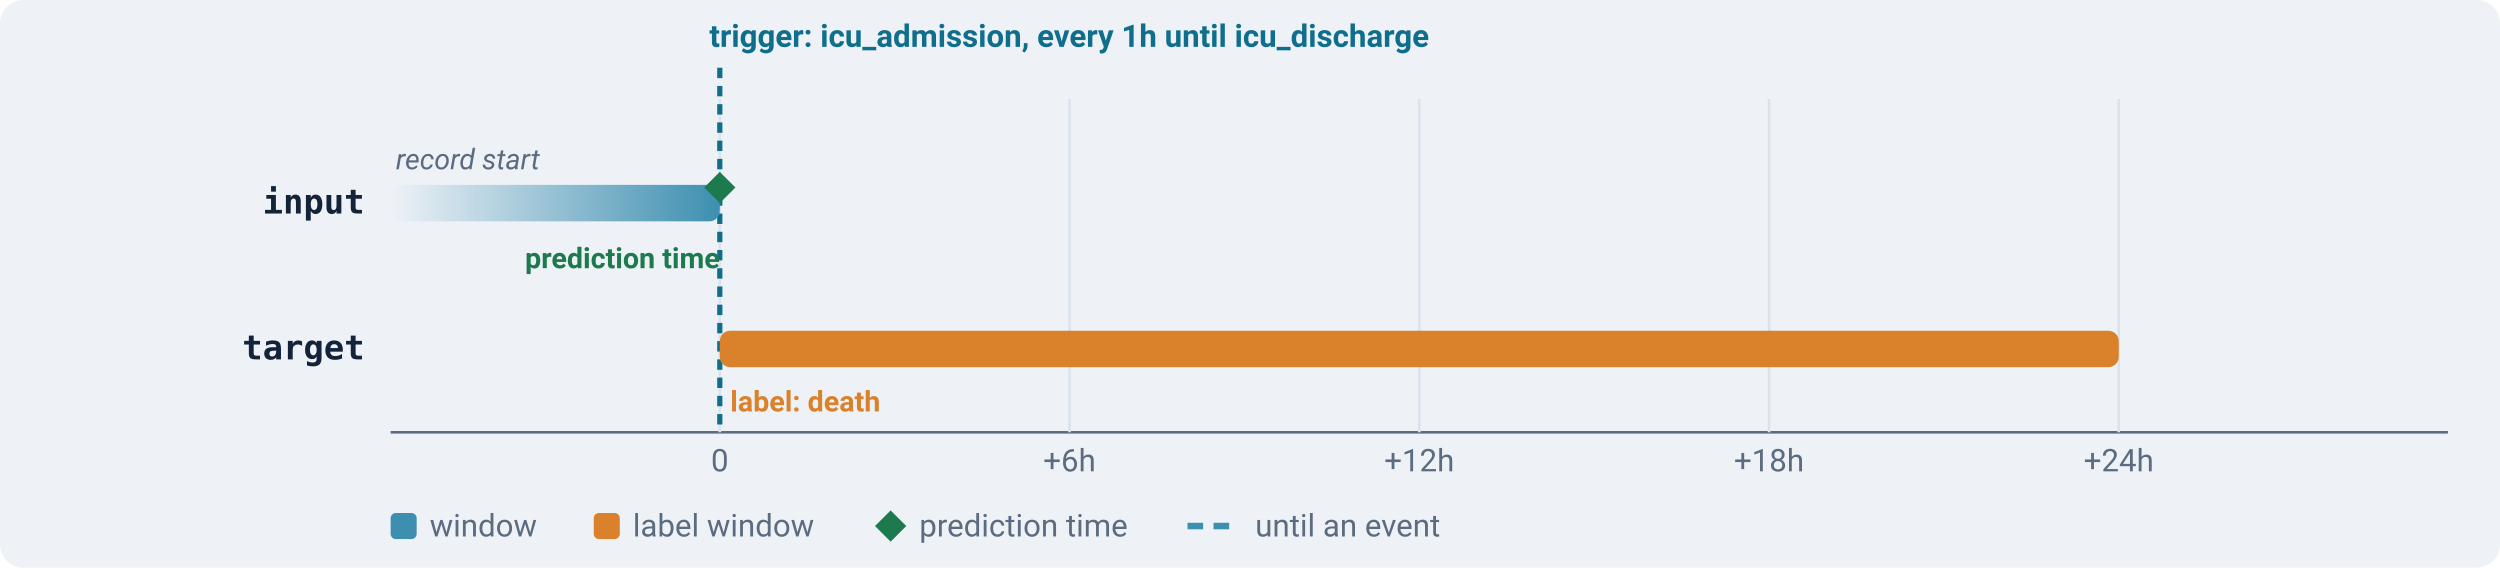
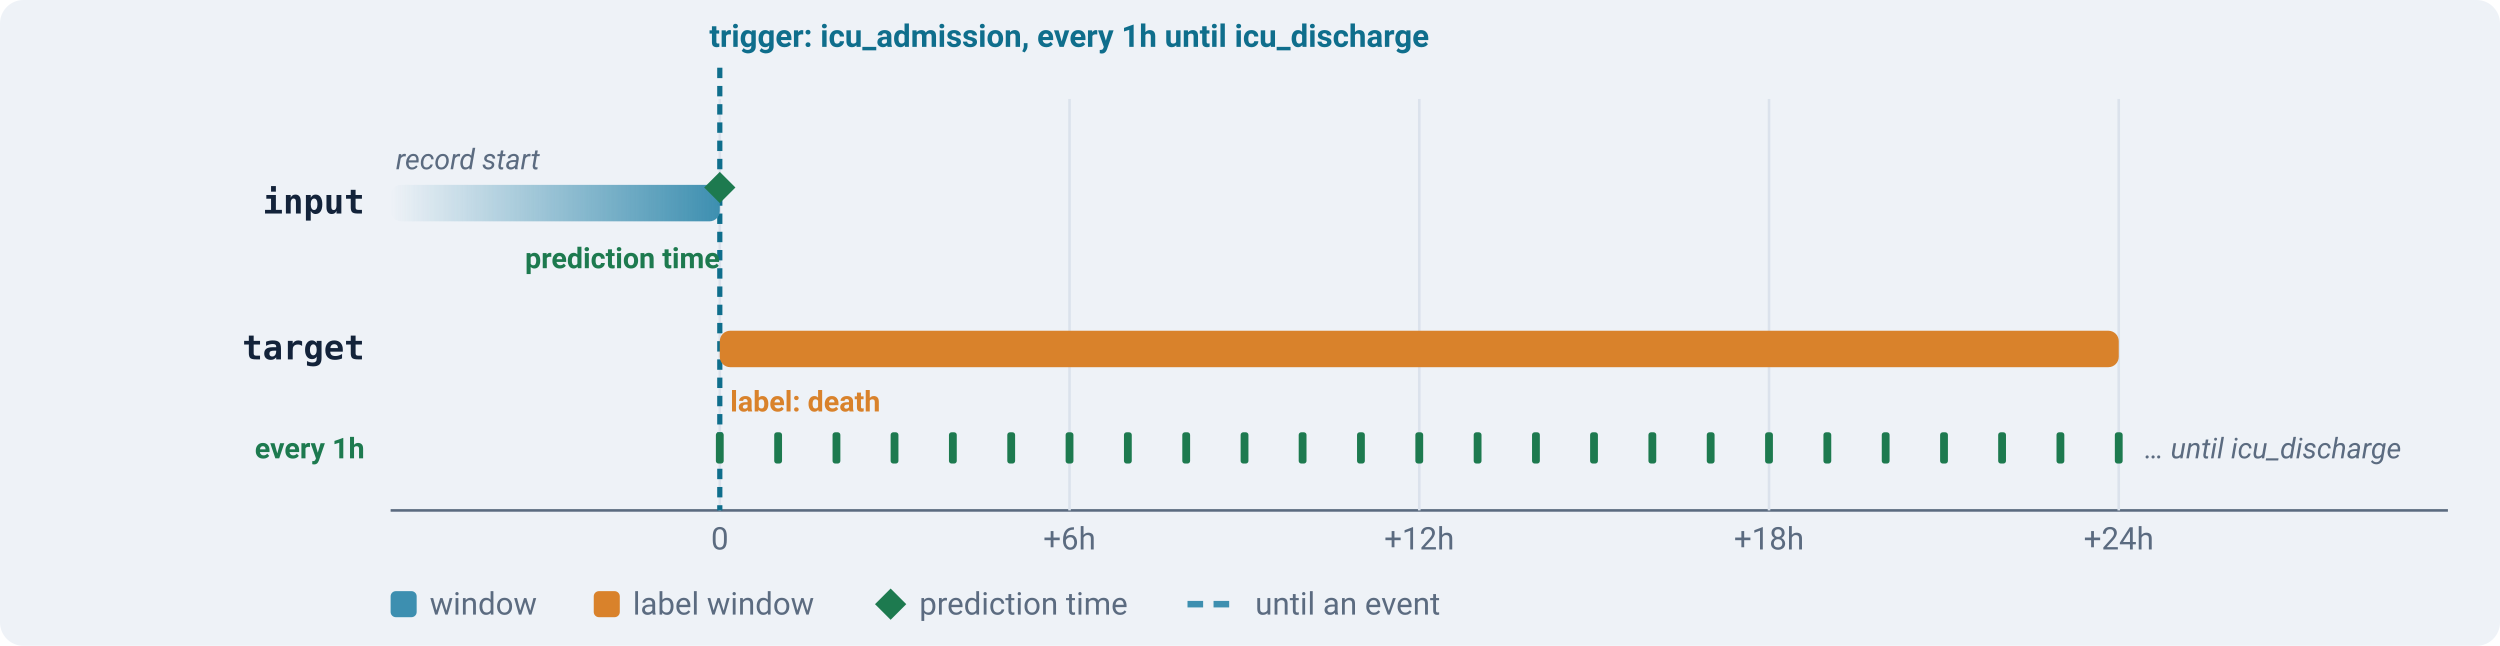
- <svg xmlns="http://www.w3.org/2000/svg" class="taskviz tvda010cf1" viewBox="0 0 960 218" width="100%" role="img" aria-label="Timeline of the task's windows around the trigger (icu_admission, every 1h until icu_discharge)">
-   <style>.tvda010cf1 text{font-family:system-ui, -apple-system, 'Segoe UI', Roboto, Helvetica, Arial, sans-serif;font-size:12px}.tvda010cf1 .tv-name{font-family:ui-monospace, SFMono-Regular, Menlo, Consolas, monospace;font-size:13px;font-weight:600}.tvda010cf1 .tv-title{font-size:14px;font-weight:700}.tvda010cf1 .tv-trigger-label{font-weight:700}.tvda010cf1 .tv-label,.tvda010cf1 .tv-index-label{font-size:11px;font-weight:600}.tvda010cf1 .tv-note{font-size:11px;font-style:italic}.tvda010cf1 .tv-axis,.tvda010cf1 .tv-grid{stroke-width:1}.tvda010cf1 .tv-trigger{stroke-width:2;stroke-dasharray:4 3}.tvda010cf1 .tv-anchor{stroke-width:1.5;stroke-dasharray:2 3}.tvda010cf1 .tv-anchor-label{font-weight:600}.tvda010cf1 .tv-open{stroke-width:2.5;stroke-dasharray:6 4;fill:none}.tvda010cf1 .tv-break-mark{stroke-width:1.5;fill:none}.tvda010cf1 .tv-bg{fill:#eef2f7}.tvda010cf1 text{fill:#5b6b80}.tvda010cf1 .tv-name,.tvda010cf1 .tv-title{fill:#13233a}.tvda010cf1 .tv-trigger-label{fill:#0f6e8c}.tvda010cf1 .tv-label{fill:#d9822b}.tvda010cf1 .tv-index-label{fill:#1d7a4f}.tvda010cf1 .tv-axis,.tvda010cf1 .tv-break-mark{stroke:#5b6b80}.tvda010cf1 .tv-grid{stroke:#dbe2ec}.tvda010cf1 .tv-trigger{stroke:#0f6e8c}.tvda010cf1 .tv-anchor{stroke:#3d8fb0}.tvda010cf1 .tv-anchor-label{fill:#3d8fb0}.tvda010cf1 .tv-bar,.tvda010cf1 .tv-arrow-head{fill:#3d8fb0}.tvda010cf1 .tv-bar.tv-is-label{fill:#d9822b}.tvda010cf1 .tv-stop{stop-color:#3d8fb0}.tvda010cf1 .tv-stop.tv-is-label{stop-color:#d9822b}.tvda010cf1 .tv-open{stroke:#3d8fb0}.tvda010cf1 .tv-index{fill:#1d7a4f}.tvda010cf1 .tv-break{fill:#eef2f7}@media (prefers-color-scheme:dark){.tvda010cf1 .tv-bg{fill:#1d2734}.tvda010cf1 text{fill:#98a6b9}.tvda010cf1 .tv-name,.tvda010cf1 .tv-title{fill:#e6ebf2}.tvda010cf1 .tv-trigger-label{fill:#5cc1dd}.tvda010cf1 .tv-label{fill:#e8a15a}.tvda010cf1 .tv-index-label{fill:#5cc48f}.tvda010cf1 .tv-axis,.tvda010cf1 .tv-break-mark{stroke:#98a6b9}.tvda010cf1 .tv-grid{stroke:#2e3b4f}.tvda010cf1 .tv-trigger{stroke:#5cc1dd}.tvda010cf1 .tv-anchor{stroke:#5cc1dd}.tvda010cf1 .tv-anchor-label{fill:#5cc1dd}.tvda010cf1 .tv-bar,.tvda010cf1 .tv-arrow-head{fill:#5cc1dd}.tvda010cf1 .tv-bar.tv-is-label{fill:#e8a15a}.tvda010cf1 .tv-stop{stop-color:#5cc1dd}.tvda010cf1 .tv-stop.tv-is-label{stop-color:#e8a15a}.tvda010cf1 .tv-open{stroke:#5cc1dd}.tvda010cf1 .tv-index{fill:#5cc48f}.tvda010cf1 .tv-break{fill:#1d2734}}</style>
-   <rect class="tv-bg" x="0" y="0" width="960" height="218" rx="9" />
+ <svg xmlns="http://www.w3.org/2000/svg" class="taskviz tvda010cf1" viewBox="0 0 960 248" width="100%" role="img" aria-label="Timeline of the task's windows around the trigger (icu_admission, every 1h until icu_discharge)">
+   <style>.tvda010cf1 text{font-family:system-ui, -apple-system, 'Segoe UI', Roboto, Helvetica, Arial, sans-serif;font-size:12px}.tvda010cf1 .tv-name{font-family:ui-monospace, SFMono-Regular, Menlo, Consolas, monospace;font-size:13px;font-weight:600}.tvda010cf1 .tv-title{font-size:14px;font-weight:700}.tvda010cf1 .tv-trigger-label{font-weight:700}.tvda010cf1 .tv-label,.tvda010cf1 .tv-index-label,.tvda010cf1 .tv-gap-label{font-size:11px;font-weight:600}.tvda010cf1 .tv-gap{stroke-width:1.2;fill:none}.tvda010cf1 .tv-note{font-size:11px;font-style:italic}.tvda010cf1 .tv-axis,.tvda010cf1 .tv-grid{stroke-width:1}.tvda010cf1 .tv-trigger{stroke-width:2;stroke-dasharray:4 3}.tvda010cf1 .tv-anchor{stroke-width:1.5;stroke-dasharray:2 3}.tvda010cf1 .tv-anchor-label{font-weight:600}.tvda010cf1 .tv-open{stroke-width:2.5;stroke-dasharray:6 4;fill:none}.tvda010cf1 .tv-break-mark{stroke-width:1.5;fill:none}.tvda010cf1 .tv-bg{fill:#eef2f7}.tvda010cf1 text{fill:#5b6b80}.tvda010cf1 .tv-name,.tvda010cf1 .tv-title{fill:#13233a}.tvda010cf1 .tv-trigger-label{fill:#0f6e8c}.tvda010cf1 .tv-label{fill:#d9822b}.tvda010cf1 .tv-index-label{fill:#1d7a4f}.tvda010cf1 .tv-axis,.tvda010cf1 .tv-break-mark{stroke:#5b6b80}.tvda010cf1 .tv-grid{stroke:#dbe2ec}.tvda010cf1 .tv-trigger{stroke:#0f6e8c}.tvda010cf1 .tv-anchor{stroke:#3d8fb0}.tvda010cf1 .tv-anchor-label{fill:#3d8fb0}.tvda010cf1 .tv-bar,.tvda010cf1 .tv-arrow-head{fill:#3d8fb0}.tvda010cf1 .tv-bar.tv-is-label{fill:#d9822b}.tvda010cf1 .tv-stop{stop-color:#3d8fb0}.tvda010cf1 .tv-stop.tv-is-label{stop-color:#d9822b}.tvda010cf1 .tv-open{stroke:#3d8fb0}.tvda010cf1 .tv-index{fill:#1d7a4f}.tvda010cf1 .tv-gap{stroke:#13233a}.tvda010cf1 .tv-gap-label{fill:#13233a}.tvda010cf1 .tv-break{fill:#eef2f7}@media (prefers-color-scheme:dark){.tvda010cf1 .tv-bg{fill:#1d2734}.tvda010cf1 text{fill:#98a6b9}.tvda010cf1 .tv-name,.tvda010cf1 .tv-title{fill:#e6ebf2}.tvda010cf1 .tv-trigger-label{fill:#5cc1dd}.tvda010cf1 .tv-label{fill:#e8a15a}.tvda010cf1 .tv-index-label{fill:#5cc48f}.tvda010cf1 .tv-axis,.tvda010cf1 .tv-break-mark{stroke:#98a6b9}.tvda010cf1 .tv-grid{stroke:#2e3b4f}.tvda010cf1 .tv-trigger{stroke:#5cc1dd}.tvda010cf1 .tv-anchor{stroke:#5cc1dd}.tvda010cf1 .tv-anchor-label{fill:#5cc1dd}.tvda010cf1 .tv-bar,.tvda010cf1 .tv-arrow-head{fill:#5cc1dd}.tvda010cf1 .tv-bar.tv-is-label{fill:#e8a15a}.tvda010cf1 .tv-stop{stop-color:#5cc1dd}.tvda010cf1 .tv-stop.tv-is-label{stop-color:#e8a15a}.tvda010cf1 .tv-open{stroke:#5cc1dd}.tvda010cf1 .tv-index{fill:#5cc48f}.tvda010cf1 .tv-gap{stroke:#e6ebf2}.tvda010cf1 .tv-gap-label{fill:#e6ebf2}.tvda010cf1 .tv-break{fill:#1d2734}}</style>
+   <rect class="tv-bg" x="0" y="0" width="960" height="248" rx="9" />
  <defs>
    <linearGradient id="tvda010cf1-fade-left" x1="0" x2="1">
      <stop offset="0" class="tv-stop" stop-opacity="0" />
      <stop offset="1" class="tv-stop" stop-opacity="1" />
    </linearGradient>
    <linearGradient id="tvda010cf1-fade-right" x1="0" x2="1">
      <stop offset="0" class="tv-stop" stop-opacity="1" />
      <stop offset="1" class="tv-stop" stop-opacity="0" />
    </linearGradient>
    <linearGradient id="tvda010cf1-fade-left-label" x1="0" x2="1">
      <stop offset="0" class="tv-stop tv-is-label" stop-opacity="0" />
      <stop offset="1" class="tv-stop tv-is-label" stop-opacity="1" />
    </linearGradient>
    <linearGradient id="tvda010cf1-fade-right-label" x1="0" x2="1">
      <stop offset="0" class="tv-stop tv-is-label" stop-opacity="1" />
      <stop offset="1" class="tv-stop tv-is-label" stop-opacity="0" />
    </linearGradient>
    <marker id="tvda010cf1-arrow" viewBox="0 0 10 10" refX="9" refY="5" markerWidth="7" markerHeight="7" orient="auto-start-reverse">
      <path d="M0 0 L10 5 L0 10 Z" class="tv-arrow-head" />
    </marker>
  </defs>
-   <line class="tv-axis" x1="150" x2="940" y1="166" y2="166" />
-   <line class="tv-grid" x1="276.4" x2="276.4" y1="38" y2="166" />
-   <text class="tv-tick" x="276.4" y="181" text-anchor="middle">0</text>
-   <line class="tv-grid" x1="410.7" x2="410.7" y1="38" y2="166" />
-   <text class="tv-tick" x="410.7" y="181" text-anchor="middle">+6h</text>
-   <line class="tv-grid" x1="545" x2="545" y1="38" y2="166" />
-   <text class="tv-tick" x="545" y="181" text-anchor="middle">+12h</text>
-   <line class="tv-grid" x1="679.3" x2="679.3" y1="38" y2="166" />
-   <text class="tv-tick" x="679.3" y="181" text-anchor="middle">+18h</text>
-   <line class="tv-grid" x1="813.6" x2="813.6" y1="38" y2="166" />
-   <text class="tv-tick" x="813.6" y="181" text-anchor="middle">+24h</text>
-   <line class="tv-trigger" x1="276.4" x2="276.4" y1="26" y2="166" />
+   <line class="tv-axis" x1="150" x2="940" y1="196" y2="196" />
+   <line class="tv-grid" x1="276.4" x2="276.4" y1="38" y2="196" />
+   <text class="tv-tick" x="276.4" y="211" text-anchor="middle">0</text>
+   <line class="tv-grid" x1="410.7" x2="410.7" y1="38" y2="196" />
+   <text class="tv-tick" x="410.7" y="211" text-anchor="middle">+6h</text>
+   <line class="tv-grid" x1="545" x2="545" y1="38" y2="196" />
+   <text class="tv-tick" x="545" y="211" text-anchor="middle">+12h</text>
+   <line class="tv-grid" x1="679.3" x2="679.3" y1="38" y2="196" />
+   <text class="tv-tick" x="679.3" y="211" text-anchor="middle">+18h</text>
+   <line class="tv-grid" x1="813.6" x2="813.6" y1="38" y2="196" />
+   <text class="tv-tick" x="813.6" y="211" text-anchor="middle">+24h</text>
+   <line class="tv-trigger" x1="276.4" x2="276.4" y1="26" y2="196" />
  <text class="tv-trigger-label" x="272.4" y="18" text-anchor="start">trigger: icu_admission, every 1h until icu_discharge</text>
  <rect x="150" y="71" width="126.4" height="14" rx="4" fill="url(#tvda010cf1-fade-left)" />
  <path class="tv-index" d="M276.4 66.0 l6 6 l-6 6 l-6 -6 Z" />
  <rect class="tv-bar tv-is-label" x="276.4" y="127" width="537.2" height="14" rx="4" />
+   <rect class="tv-index tv-every" x="274.9" y="166" width="3" height="12" rx="1" />
+   <rect class="tv-index tv-every" x="297.3" y="166" width="3" height="12" rx="1" />
+   <rect class="tv-index tv-every" x="319.7" y="166" width="3" height="12" rx="1" />
+   <rect class="tv-index tv-every" x="342" y="166" width="3" height="12" rx="1" />
+   <rect class="tv-index tv-every" x="364.4" y="166" width="3" height="12" rx="1" />
+   <rect class="tv-index tv-every" x="386.8" y="166" width="3" height="12" rx="1" />
+   <rect class="tv-index tv-every" x="409.2" y="166" width="3" height="12" rx="1" />
+   <rect class="tv-index tv-every" x="431.6" y="166" width="3" height="12" rx="1" />
+   <rect class="tv-index tv-every" x="454" y="166" width="3" height="12" rx="1" />
+   <rect class="tv-index tv-every" x="476.4" y="166" width="3" height="12" rx="1" />
+   <rect class="tv-index tv-every" x="498.7" y="166" width="3" height="12" rx="1" />
+   <rect class="tv-index tv-every" x="521.1" y="166" width="3" height="12" rx="1" />
+   <rect class="tv-index tv-every" x="543.5" y="166" width="3" height="12" rx="1" />
+   <rect class="tv-index tv-every" x="565.9" y="166" width="3" height="12" rx="1" />
+   <rect class="tv-index tv-every" x="588.3" y="166" width="3" height="12" rx="1" />
+   <rect class="tv-index tv-every" x="610.6" y="166" width="3" height="12" rx="1" />
+   <rect class="tv-index tv-every" x="633" y="166" width="3" height="12" rx="1" />
+   <rect class="tv-index tv-every" x="655.4" y="166" width="3" height="12" rx="1" />
+   <rect class="tv-index tv-every" x="677.8" y="166" width="3" height="12" rx="1" />
+   <rect class="tv-index tv-every" x="700.2" y="166" width="3" height="12" rx="1" />
+   <rect class="tv-index tv-every" x="722.6" y="166" width="3" height="12" rx="1" />
+   <rect class="tv-index tv-every" x="745" y="166" width="3" height="12" rx="1" />
+   <rect class="tv-index tv-every" x="767.3" y="166" width="3" height="12" rx="1" />
+   <rect class="tv-index tv-every" x="789.7" y="166" width="3" height="12" rx="1" />
+   <rect class="tv-index tv-every" x="812.1" y="166" width="3" height="12" rx="1" />
  <text class="tv-name" x="140" y="82" text-anchor="end">input</text>
  <text class="tv-note" x="152" y="65" text-anchor="start">record start</text>
  <text class="tv-index-label" x="276.4" y="103" text-anchor="end">prediction time</text>
  <text class="tv-name" x="140" y="138" text-anchor="end">target</text>
  <text class="tv-label" x="280.4" y="158">label: death</text>
-   <rect class="tv-bar" x="150" y="197" width="10" height="10" rx="2" />
-   <text class="tv-legend" x="165" y="206">window</text>
-   <rect class="tv-bar tv-is-label" x="228" y="197" width="10" height="10" rx="2" />
-   <text class="tv-legend" x="243" y="206">label window</text>
-   <path class="tv-index" d="M342 196 l6 6 l-6 6 l-6 -6 Z" />
-   <text class="tv-legend" x="353" y="206">prediction time</text>
-   <line class="tv-open" x1="456" x2="476" y1="202" y2="202" />
-   <text class="tv-legend" x="482" y="206">until an event</text>
+   <text class="tv-index-label" x="140" y="176" text-anchor="end">every 1h</text>
+   <text class="tv-note" x="823.6" y="176">… until icu_discharge</text>
+   <rect class="tv-bar" x="150" y="227" width="10" height="10" rx="2" />
+   <text class="tv-legend" x="165" y="236">window</text>
+   <rect class="tv-bar tv-is-label" x="228" y="227" width="10" height="10" rx="2" />
+   <text class="tv-legend" x="243" y="236">label window</text>
+   <path class="tv-index" d="M342 226 l6 6 l-6 6 l-6 -6 Z" />
+   <text class="tv-legend" x="353" y="236">prediction time</text>
+   <line class="tv-open" x1="456" x2="476" y1="232" y2="232" />
+   <text class="tv-legend" x="482" y="236">until an event</text>
</svg>
